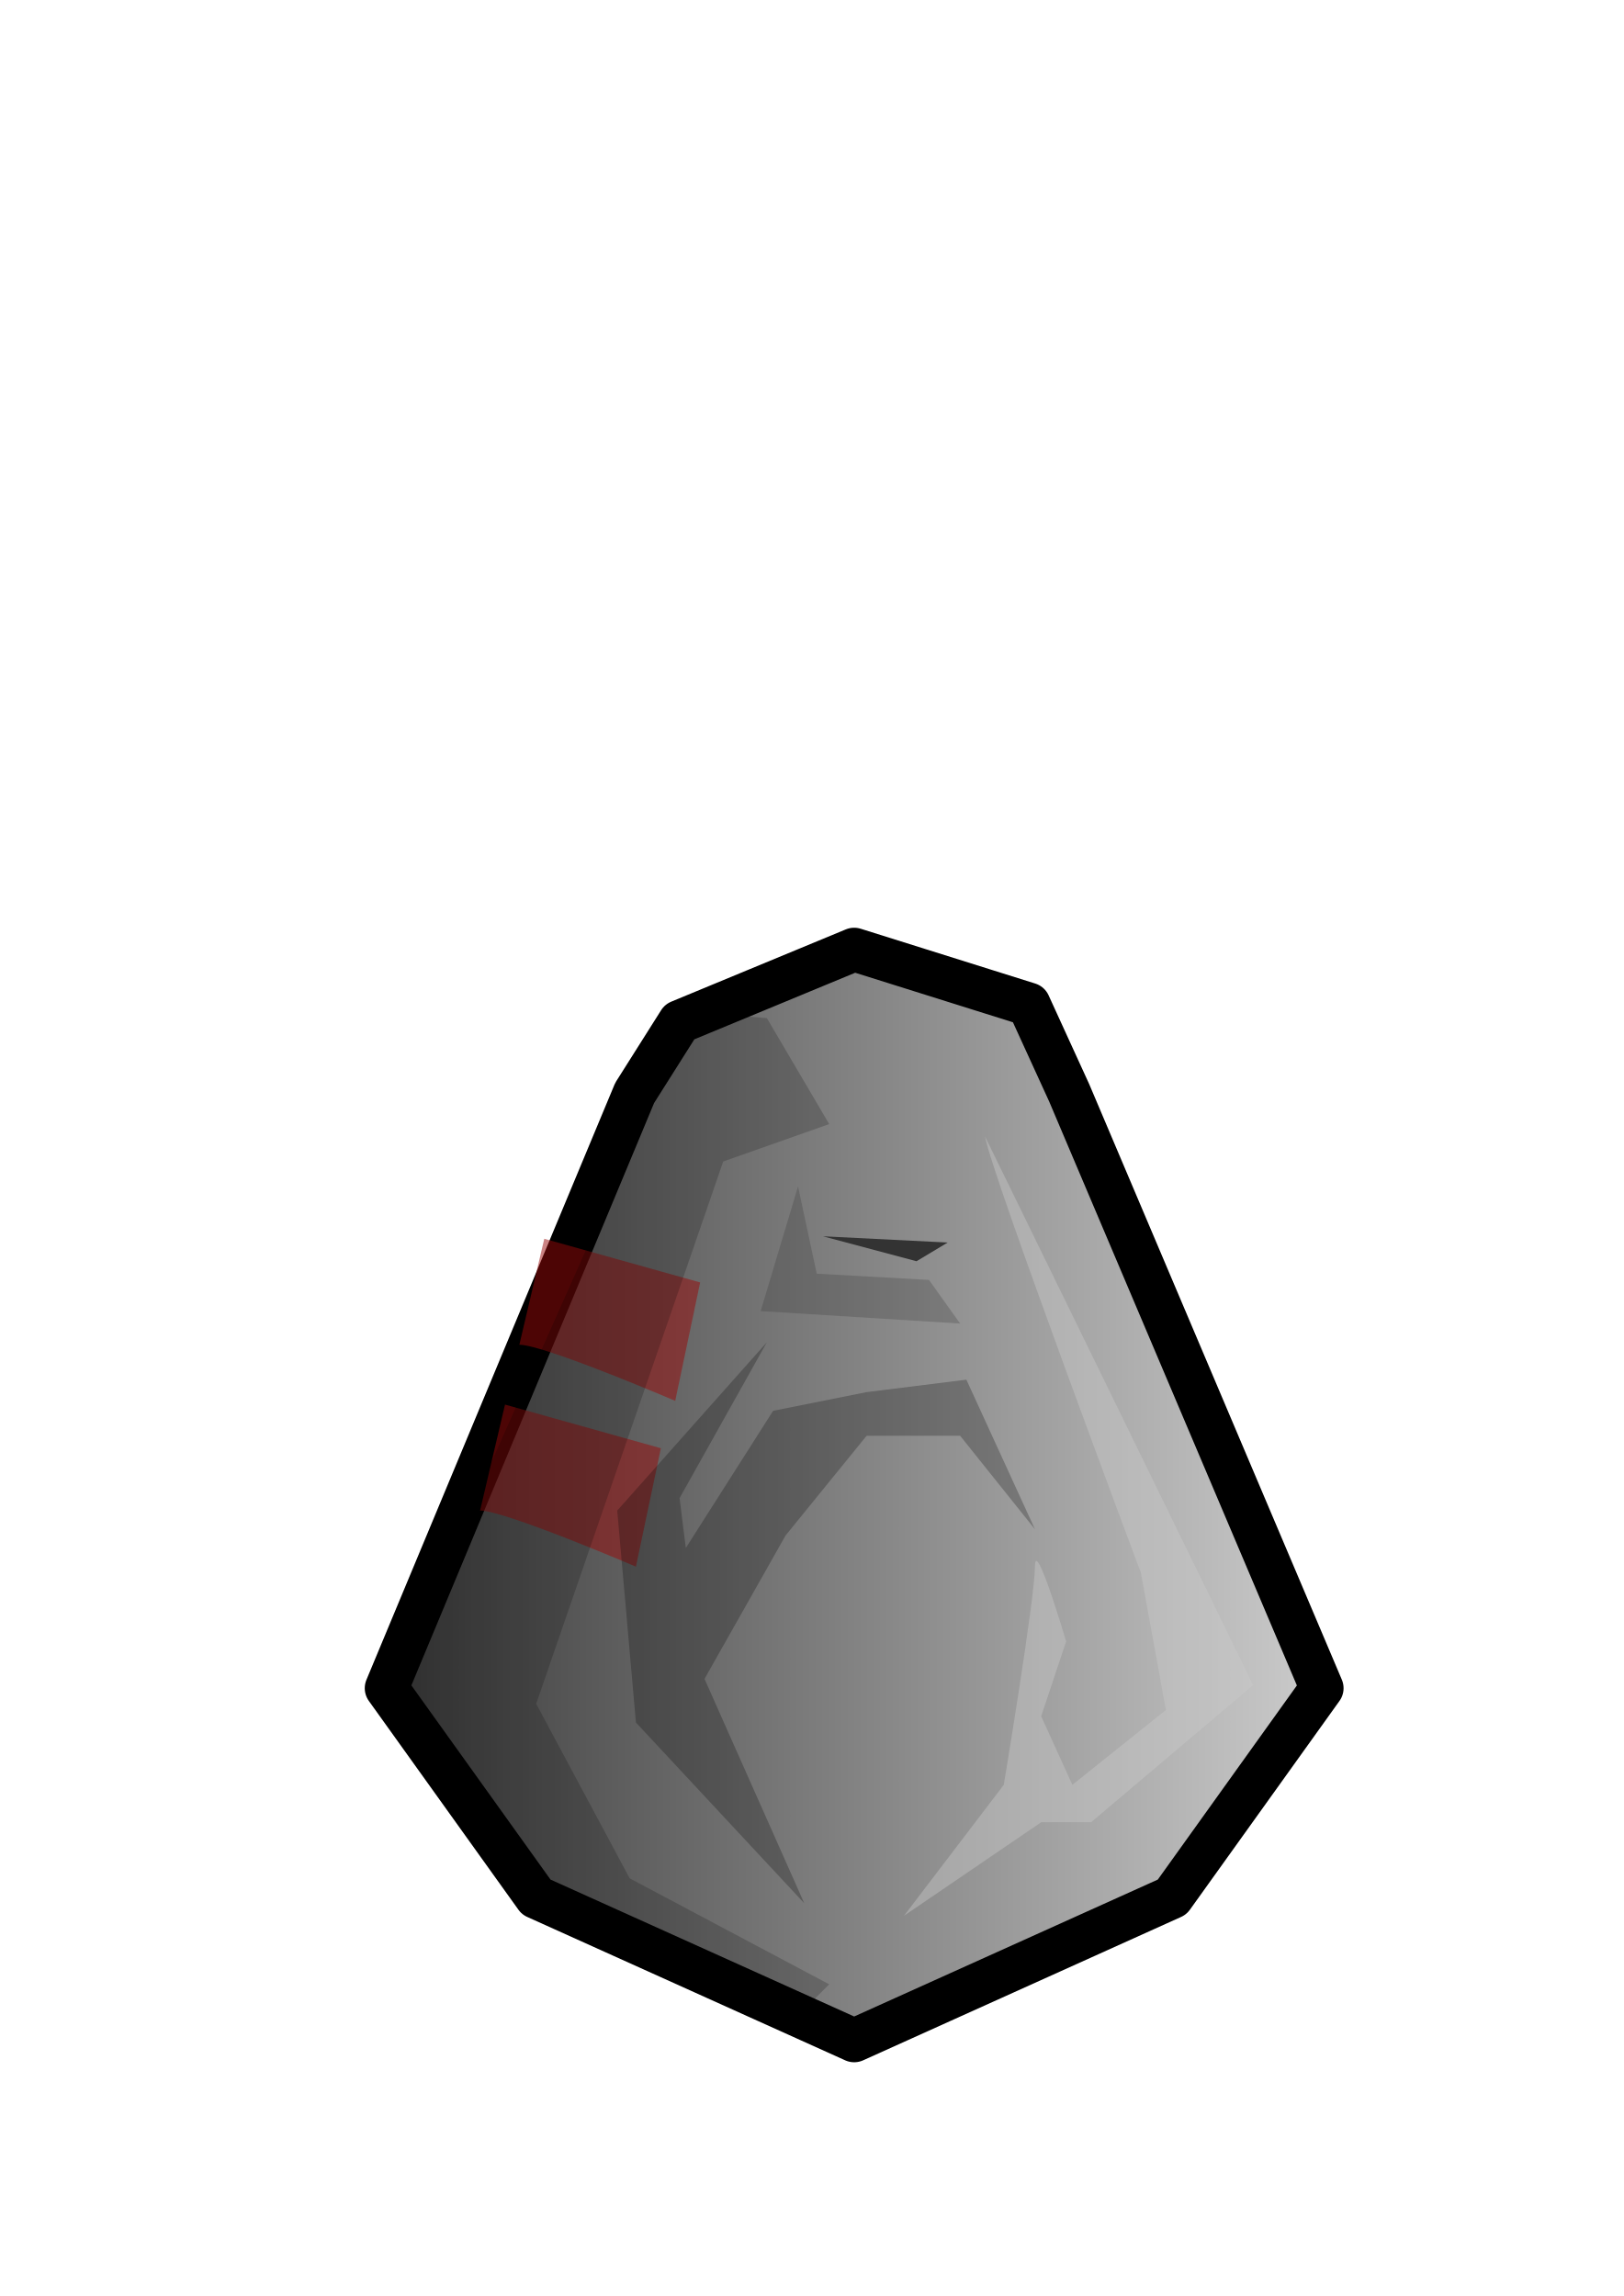
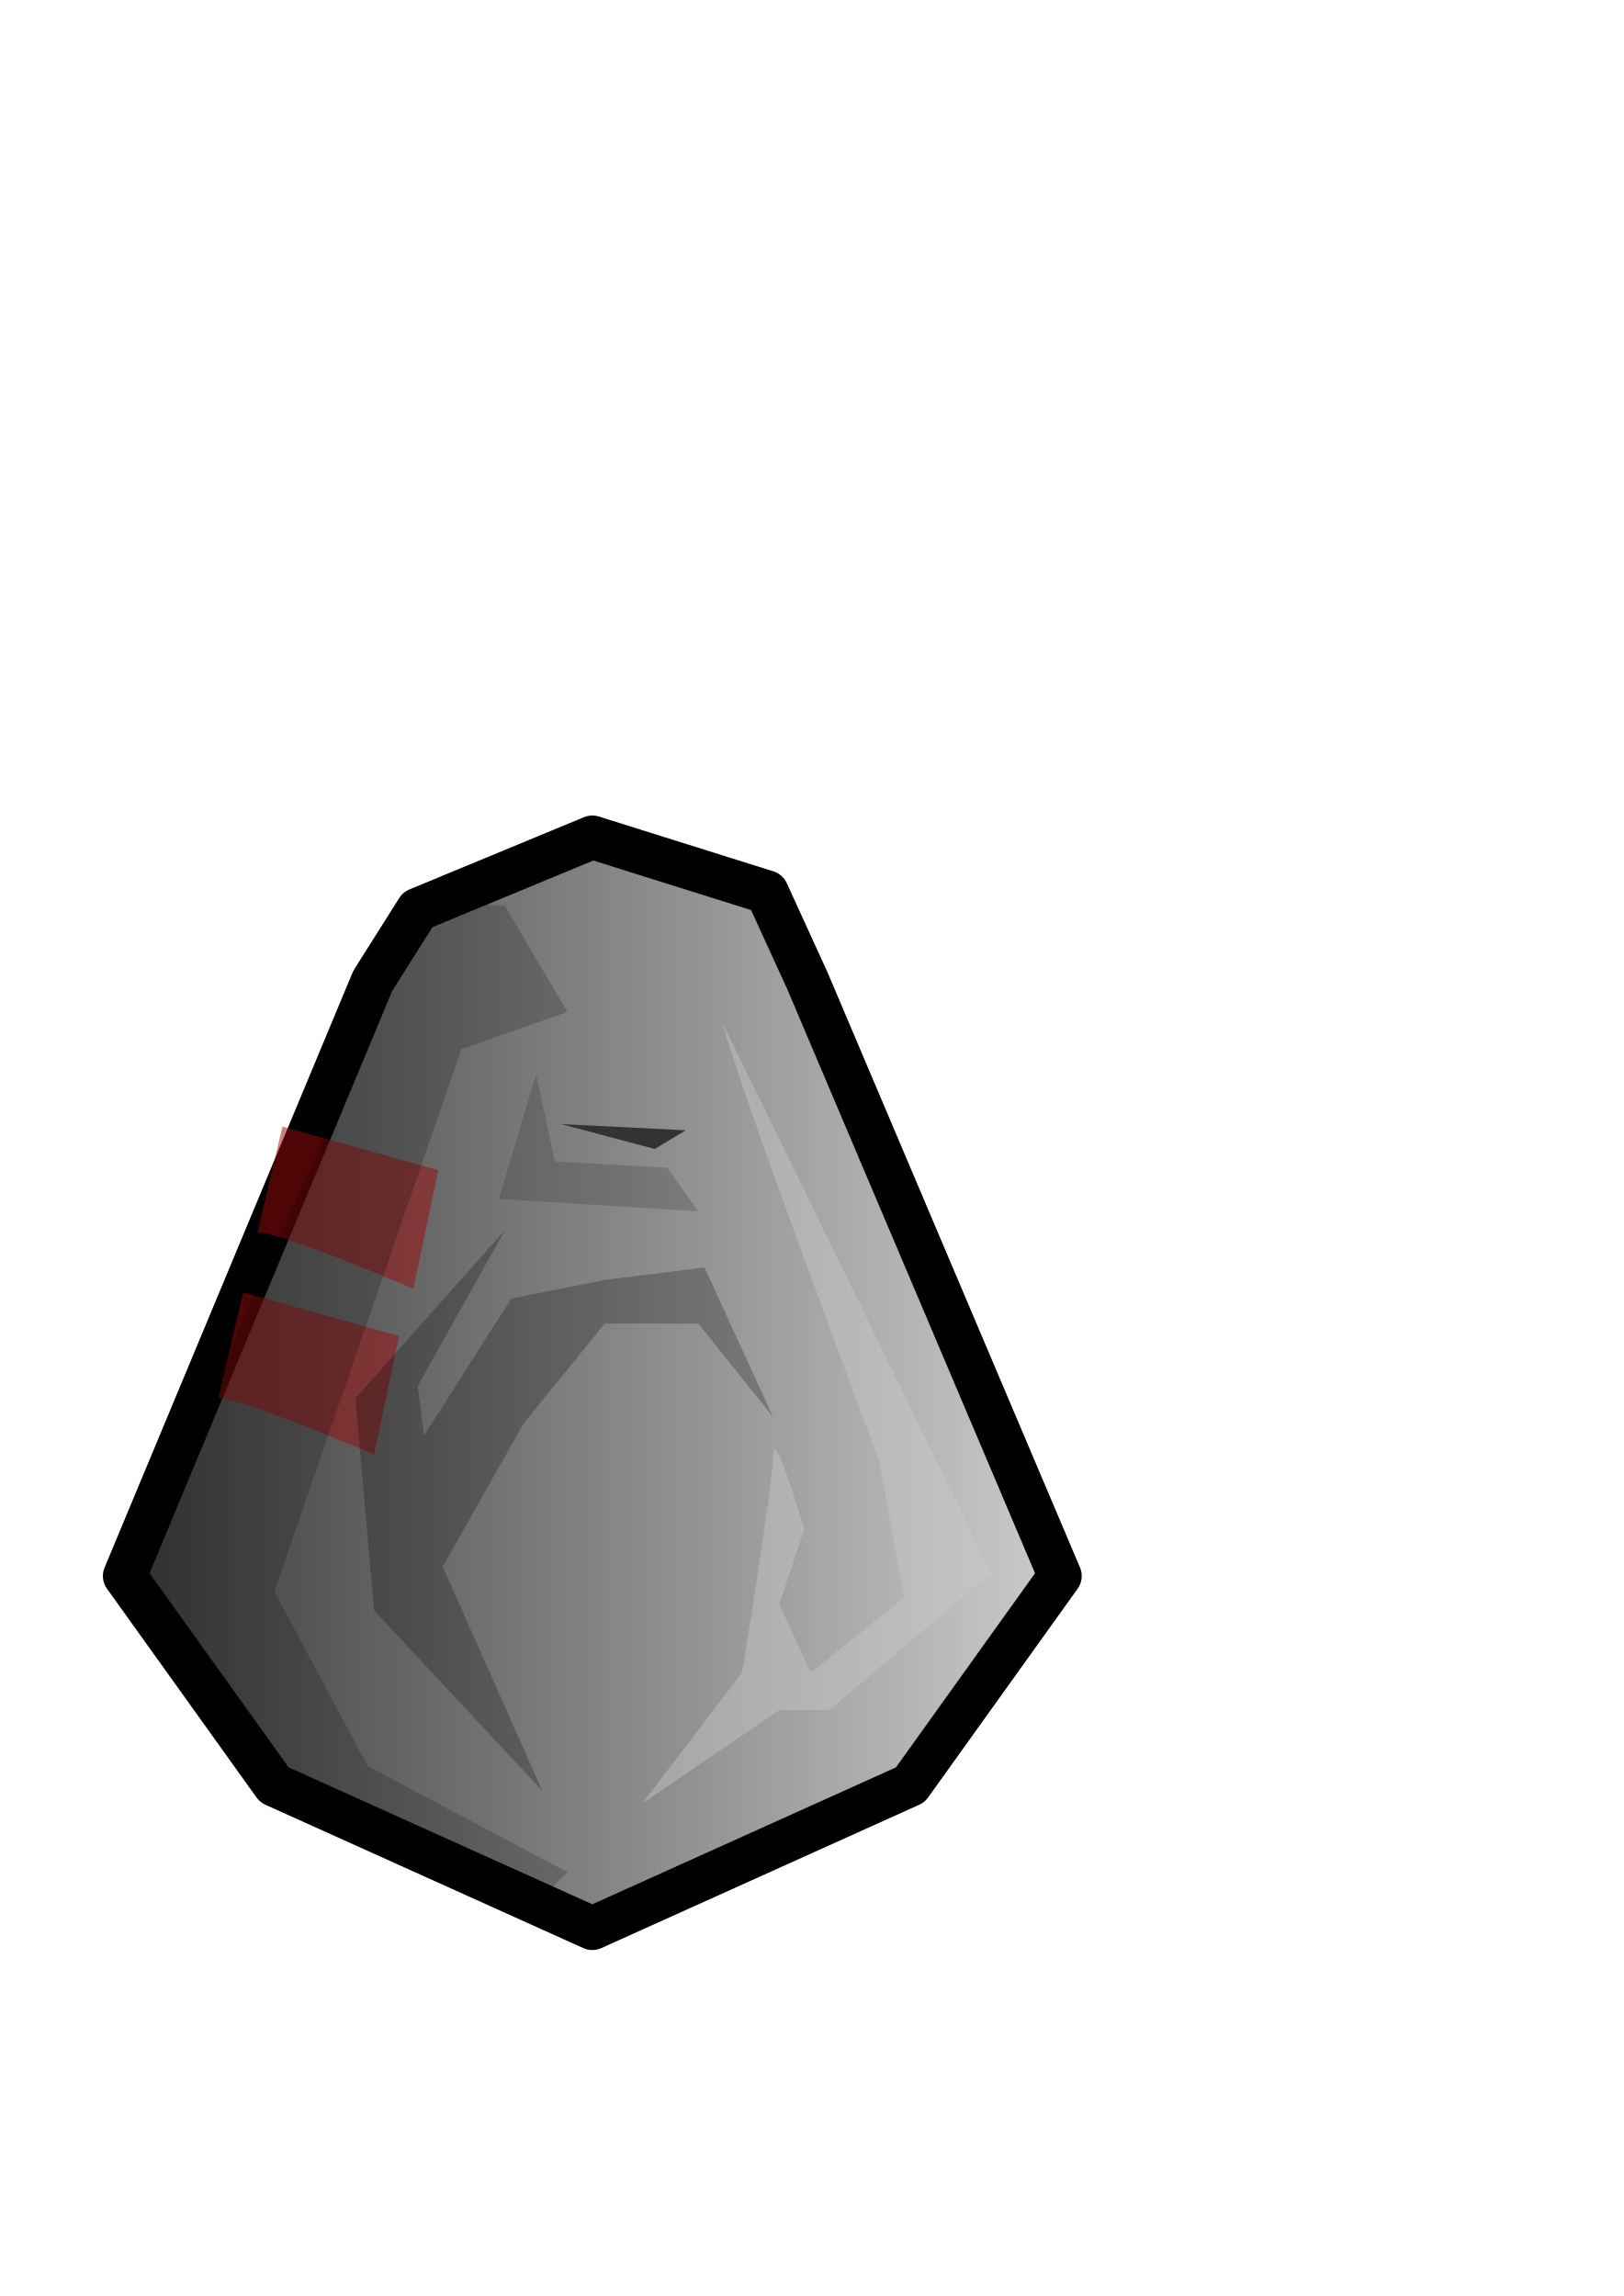
<svg xmlns="http://www.w3.org/2000/svg" xmlns:xlink="http://www.w3.org/1999/xlink" width="744.094" height="1052.362" id="svg2" version="1.1">
  <defs id="defs4">
    <linearGradient id="linearGradient3613">
      <stop style="stop-color:#393939;stop-opacity:1;" offset="0" id="stop3615" />
      <stop style="stop-color:#cccccc;stop-opacity:1;" offset="1" id="stop3617" />
    </linearGradient>
-     <linearGradient xlink:href="#linearGradient3613" id="linearGradient3619" x1="216.656" y1="610.938" x2="646.219" y2="610.938" gradientUnits="userSpaceOnUse" />
    <linearGradient xlink:href="#linearGradient3613" id="linearGradient3665" gradientUnits="userSpaceOnUse" x1="216.656" y1="610.938" x2="646.219" y2="610.938" />
  </defs>
  <g id="layer1">
-     <g id="g3655" transform="translate(-40,74.28571)">
+     <g id="g3655" transform="translate(-160,22.85714)">
      <path id="path2816" d="M 431.438,860.938 577.156,795.219 645.719,699.5 530,426.656 511.438,386.062 l -80,-25.125 -80,33.125 -20.594,32.594 -113.688,272.844 68.562,95.719 145.719,65.719 z" style="fill:url(#linearGradient3665);fill-opacity:1;stroke:#000000;stroke-width:20;stroke-linecap:butt;stroke-linejoin:round;stroke-miterlimit:4;stroke-opacity:1;stroke-dasharray:none" />
      <path id="path3627-9" d="m 278,542.076 c 11.429,0 71.429,25.714 71.429,25.714 l 11.429,-54.286 -71.429,-20 L 278,542.076 z" style="fill:#9a0b0b;fill-opacity:0.504;stroke:none" />
      <path id="path3627" d="m 260,618.076 c 11.429,0 71.429,25.714 71.429,25.714 l 11.429,-54.286 -71.429,-20 L 260,618.076 z" style="fill:#9a0b0b;fill-opacity:0.504;stroke:none" />
      <path id="path3621" d="M 391.429,392.362 420,440.934 l -48.571,17.143 -85.714,248.571 42.857,80 91.429,48.571 -14.286,14.286 -122.857,-48.571 -65.714,-97.143 140,-314.286 34.286,2.857 z" style="fill:#000000;fill-opacity:0.19;stroke:none" />
      <path id="path3623" d="m 437.143,563.791 -42.857,8.571 -40,62.857 -2.857,-22.857 40,-71.429 -68.571,77.143 8.571,97.143 77.143,82.857 L 362.857,695.219 400,629.505 l 37.143,-45.714 42.857,0 34.286,42.857 -31.429,-68.571 -45.714,5.714 z" style="fill:#000000;fill-opacity:0.246;stroke:none" />
      <path id="path3625" d="m 491.429,446.648 c 2.857,17.143 71.429,200 71.429,200 l 11.429,62.857 -42.857,34.286 -14.286,-31.429 11.429,-34.286 c 0,0 -14.286,-48.571 -14.286,-34.286 0,14.286 -14.286,100 -14.286,100 l -45.714,60 62.857,-42.857 22.857,0 74.286,-62.857 L 491.429,446.648 z" style="fill:#c9c9c9;fill-opacity:0.427;stroke:none" />
      <path id="path3651" d="m 405.714,469.505 8.571,40 51.429,2.857 14.286,20 -91.429,-5.714 17.143,-57.143 z" style="fill:#333333;fill-opacity:0.254;stroke:none" />
      <path id="path3653" d="m 417.143,492.362 57.143,2.857 L 460,503.791 417.143,492.362 z" style="fill:#333333;fill-opacity:1;stroke:none" />
    </g>
  </g>
</svg>
